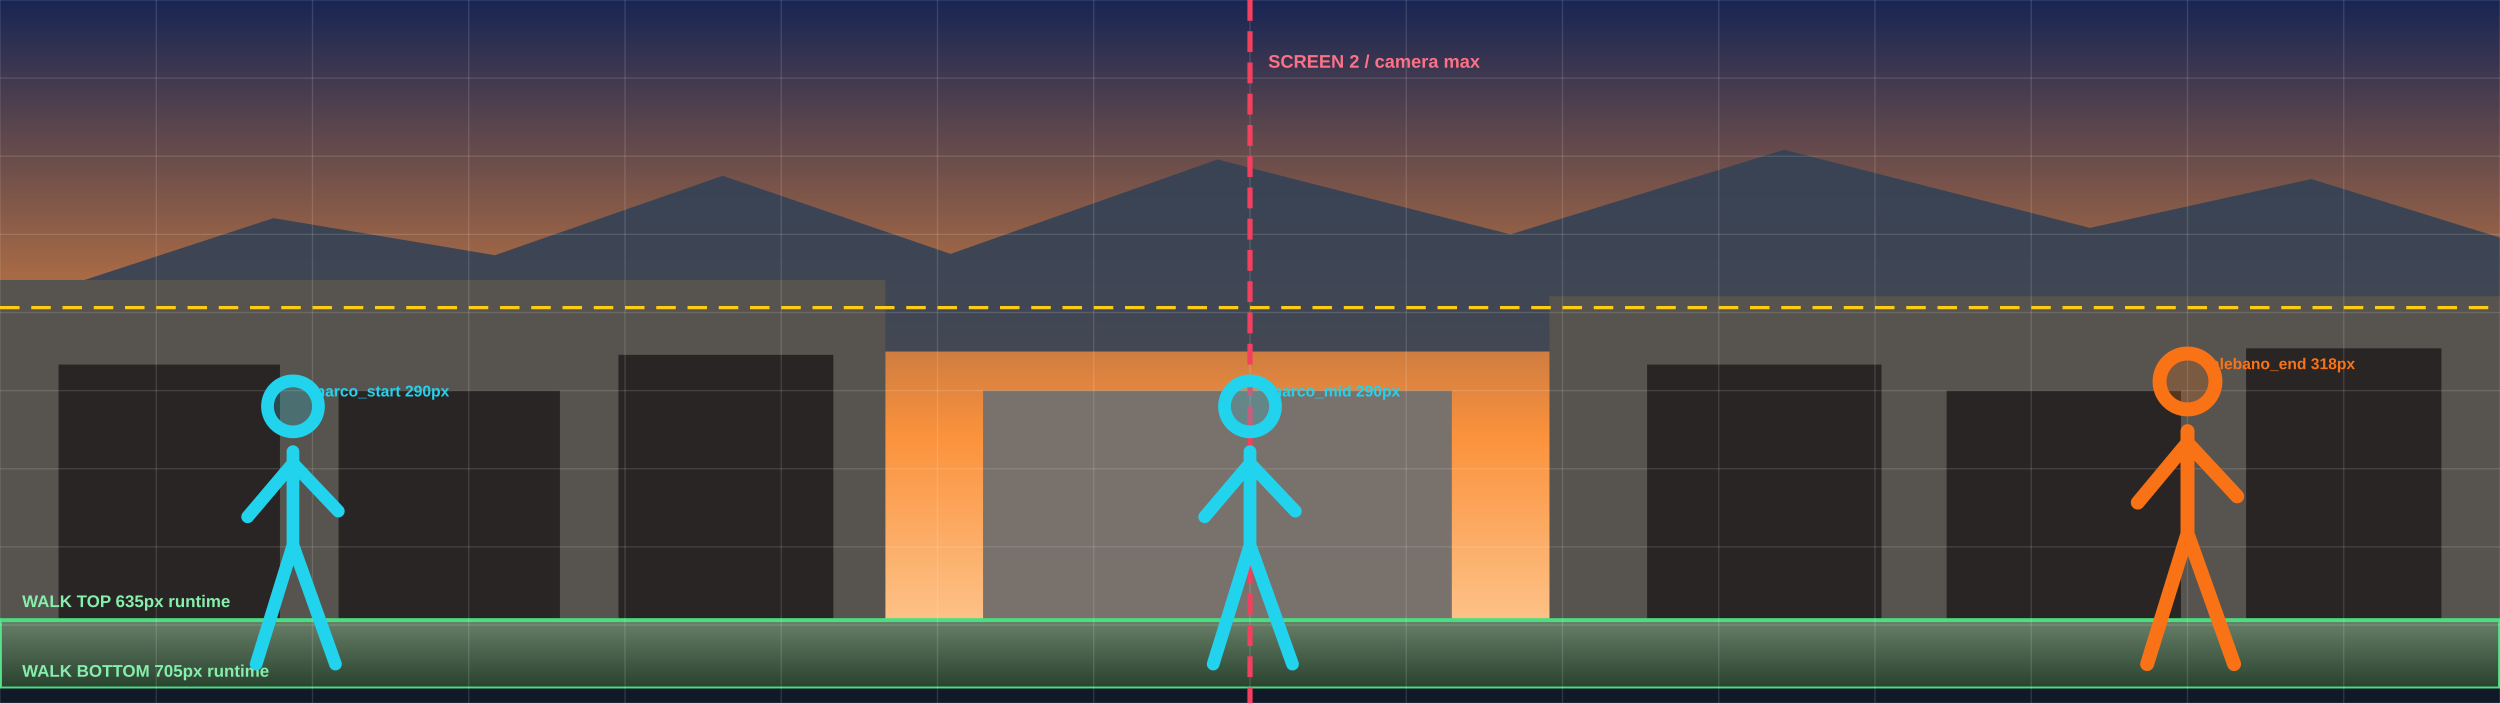
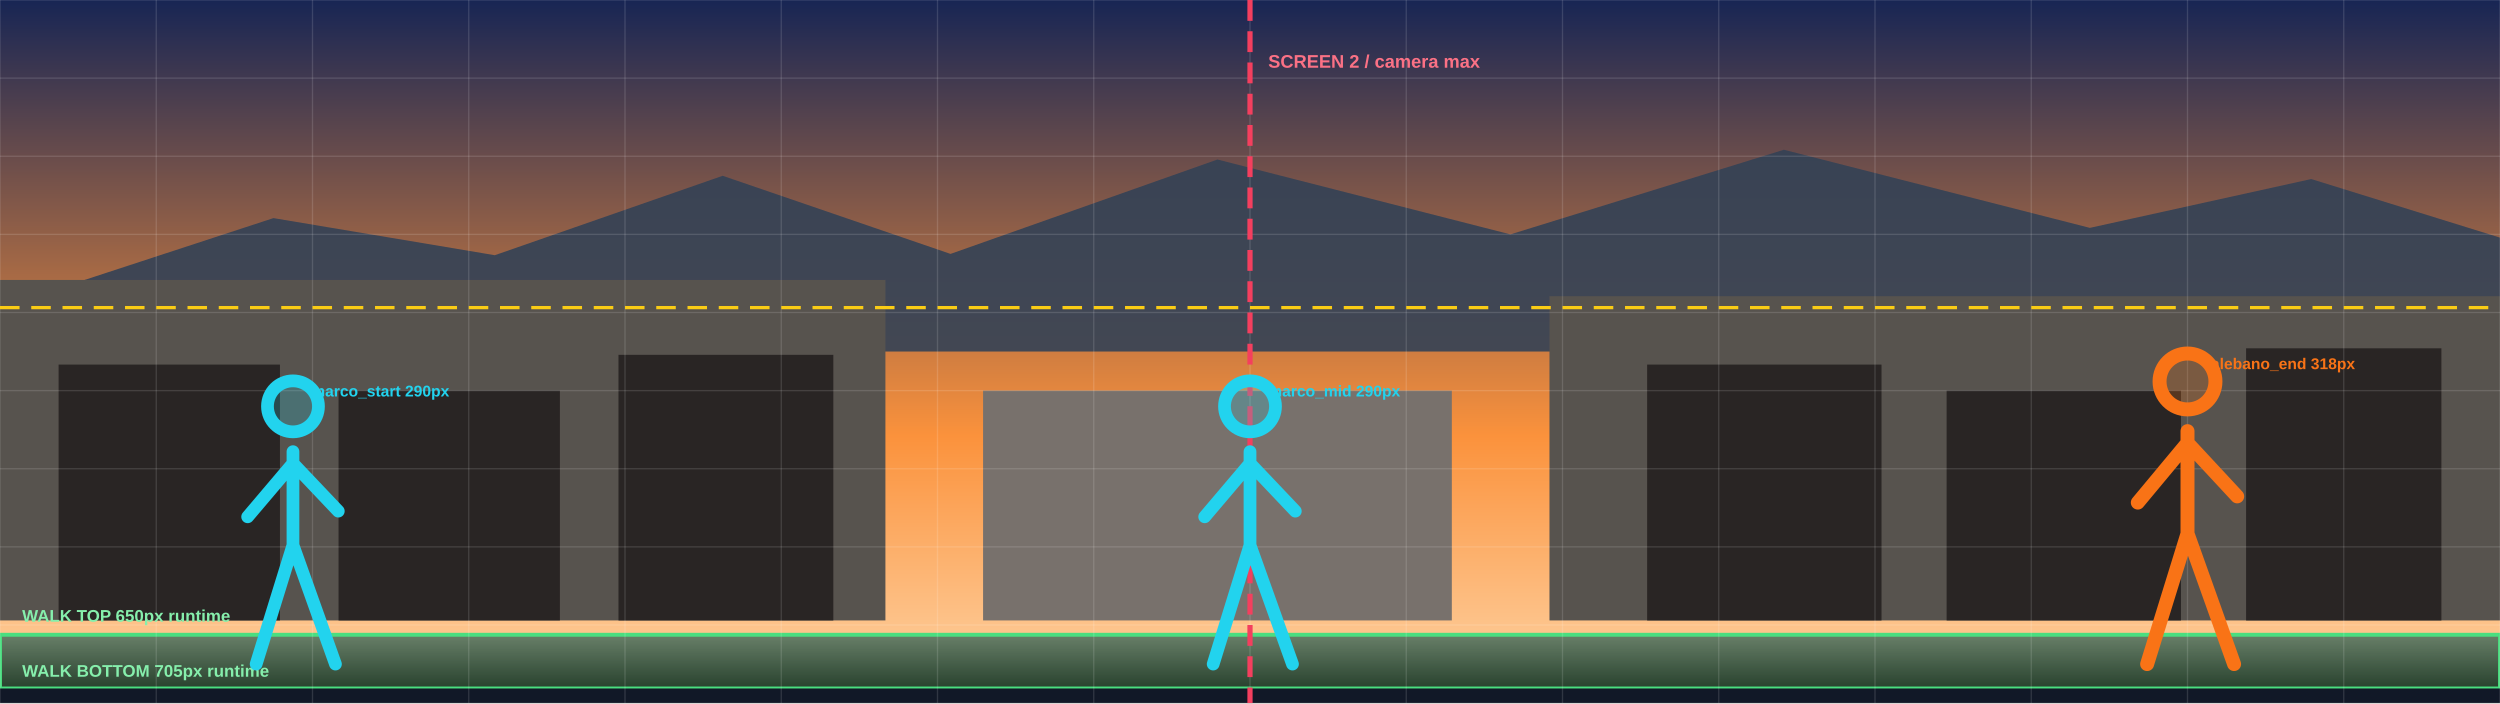
<svg xmlns="http://www.w3.org/2000/svg" width="3840" height="1080" viewBox="0 0 3840 1080" role="img" aria-label="M01 deterministic greybox">
  <defs>
    <linearGradient id="sky" x1="0" y1="0" x2="0" y2="1">
      <stop offset="0" stop-color="#172554" />
      <stop offset="0.62" stop-color="#fb923c" />
      <stop offset="1" stop-color="#fed7aa" />
    </linearGradient>
    <linearGradient id="ground" x1="0" y1="0" x2="0" y2="1">
      <stop offset="0" stop-color="#78716c" />
      <stop offset="1" stop-color="#292524" />
    </linearGradient>
  </defs>
  <rect width="3840" height="1080" fill="url(#sky)" />
  <path d="M0 472.5 L420 335 L760 392 L1110 270 L1460 390 L1870 245 L2320 360 L2740 230 L3210 350 L3550 275 L3840 365 L3840 540 L0 540Z" fill="#334155" opacity="0.9" />
  <g fill="#475569" opacity="0">
    <rect x="0" y="390" width="340" height="190" />
    <rect x="365" y="420" width="300" height="160" />
    <rect x="700" y="370" width="420" height="210" />
    <rect x="1160" y="410" width="330" height="170" />
    <rect x="1530" y="350" width="380" height="230" />
    <rect x="1950" y="400" width="320" height="180" />
    <rect x="2310" y="365" width="410" height="215" />
    <rect x="2760" y="410" width="300" height="170" />
    <rect x="3100" y="345" width="390" height="235" />
    <rect x="3530" y="395" width="310" height="185" />
  </g>
  <g opacity="0">
-     <rect x="0" y="540" width="1140" height="412.5" fill="#57534e" />
+     <rect x="0" y="540" width="1140" height="435" fill="#57534e" />
    <rect x="0" y="540" width="1140" height="42" fill="#1c1917" />
    <g fill="#1c1917">
-       <rect x="110" y="600" width="260" height="352.5" />
-       <rect x="440" y="600" width="260" height="352.5" />
-       <rect x="770" y="600" width="260" height="352.5" />
+       <rect x="110" y="600" width="260" height="375" />
+       <rect x="440" y="600" width="260" height="375" />
+       <rect x="770" y="600" width="260" height="375" />
    </g>
    <g fill="#a8a29e">
-       <rect x="80" y="580" width="38" height="372.5" />
-       <rect x="370" y="580" width="38" height="372.5" />
-       <rect x="700" y="580" width="38" height="372.5" />
-       <rect x="1030" y="580" width="42" height="372.5" />
+       <rect x="80" y="580" width="38" height="395" />
+       <rect x="370" y="580" width="38" height="395" />
+       <rect x="700" y="580" width="38" height="395" />
+       <rect x="1030" y="580" width="42" height="395" />
    </g>
-     <rect x="2130" y="510" width="1710" height="442.5" fill="#57534e" />
+     <rect x="2130" y="510" width="1710" height="465" fill="#57534e" />
    <rect x="2130" y="510" width="1710" height="42" fill="#1c1917" />
    <g fill="#1c1917">
-       <rect x="2240" y="610" width="350" height="342.5" />
-       <rect x="2680" y="610" width="350" height="342.5" />
-       <rect x="3120" y="610" width="350" height="342.5" />
-       <rect x="3560" y="610" width="230" height="342.5" />
+       <rect x="2240" y="610" width="350" height="365" />
+       <rect x="2680" y="610" width="350" height="365" />
+       <rect x="3120" y="610" width="350" height="365" />
+       <rect x="3560" y="610" width="230" height="365" />
    </g>
    <g fill="#a8a29e">
-       <rect x="2180" y="570" width="44" height="382.5" />
-       <rect x="2600" y="570" width="44" height="382.5" />
-       <rect x="3040" y="570" width="44" height="382.5" />
-       <rect x="3480" y="570" width="44" height="382.5" />
-       <rect x="3790" y="570" width="44" height="382.5" />
+       <rect x="2180" y="570" width="44" height="405" />
+       <rect x="2600" y="570" width="44" height="405" />
+       <rect x="3040" y="570" width="44" height="405" />
+       <rect x="3480" y="570" width="44" height="405" />
+       <rect x="3790" y="570" width="44" height="405" />
    </g>
  </g>
  <rect x="0" y="430" width="1360" height="523" fill="#57534e" opacity="1" />
  <rect x="90" y="560" width="340" height="393" fill="#292524" opacity="1" />
  <rect x="520" y="600" width="340" height="353" fill="#292524" opacity="1" />
  <rect x="950" y="545" width="330" height="408" fill="#292524" opacity="1" />
  <rect x="1510" y="600" width="720" height="353" fill="#78716c" opacity="1" />
  <rect x="2380" y="455" width="1460" height="498" fill="#57534e" opacity="1" />
  <rect x="2530" y="560" width="360" height="393" fill="#292524" opacity="1" />
  <rect x="2990" y="600" width="360" height="353" fill="#292524" opacity="1" />
  <rect x="3450" y="535" width="300" height="418" fill="#292524" opacity="1" />
-   <rect x="0" y="952.5" width="3840" height="105" fill="url(#ground)" />
-   <rect x="0" y="952.5" width="3840" height="105" fill="#22c55e" fill-opacity="0.18" stroke="#4ade80" stroke-width="6" />
+   <rect x="0" y="975" width="3840" height="82.5" fill="url(#ground)" />
+   <rect x="0" y="975" width="3840" height="82.5" fill="#22c55e" fill-opacity="0.18" stroke="#4ade80" stroke-width="6" />
  <rect x="0" y="1057.5" width="3840" height="22.5" fill="#111827" />
  <g stroke="#ffffff" stroke-opacity="0.13" stroke-width="2">
    <line x1="0" y1="0" x2="0" y2="1080" />
    <line x1="240" y1="0" x2="240" y2="1080" />
    <line x1="480" y1="0" x2="480" y2="1080" />
    <line x1="720" y1="0" x2="720" y2="1080" />
    <line x1="960" y1="0" x2="960" y2="1080" />
    <line x1="1200" y1="0" x2="1200" y2="1080" />
    <line x1="1440" y1="0" x2="1440" y2="1080" />
    <line x1="1680" y1="0" x2="1680" y2="1080" />
    <line x1="1920" y1="0" x2="1920" y2="1080" />
    <line x1="2160" y1="0" x2="2160" y2="1080" />
    <line x1="2400" y1="0" x2="2400" y2="1080" />
    <line x1="2640" y1="0" x2="2640" y2="1080" />
    <line x1="2880" y1="0" x2="2880" y2="1080" />
    <line x1="3120" y1="0" x2="3120" y2="1080" />
    <line x1="3360" y1="0" x2="3360" y2="1080" />
    <line x1="3600" y1="0" x2="3600" y2="1080" />
    <line x1="3840" y1="0" x2="3840" y2="1080" />
    <line x1="0" y1="0" x2="3840" y2="0" />
    <line x1="0" y1="120" x2="3840" y2="120" />
    <line x1="0" y1="240" x2="3840" y2="240" />
    <line x1="0" y1="360" x2="3840" y2="360" />
    <line x1="0" y1="480" x2="3840" y2="480" />
    <line x1="0" y1="600" x2="3840" y2="600" />
    <line x1="0" y1="720" x2="3840" y2="720" />
    <line x1="0" y1="840" x2="3840" y2="840" />
    <line x1="0" y1="960" x2="3840" y2="960" />
    <line x1="0" y1="1080" x2="3840" y2="1080" />
  </g>
  <line x1="0" y1="472.5" x2="3840" y2="472.5" stroke="#facc15" stroke-width="5" stroke-dasharray="30 18" />
  <line x1="1920" y1="0" x2="1920" y2="1080" stroke="#f43f5e" stroke-width="8" stroke-dasharray="32 16" />
-   <text x="34" y="932.5" fill="#86efac" font-family="Arial,sans-serif" font-size="26" font-weight="700">WALK TOP 635px runtime</text>
+   <text x="34" y="955" fill="#86efac" font-family="Arial,sans-serif" font-size="26" font-weight="700">WALK TOP 650px runtime</text>
  <text x="34" y="1039.5" fill="#86efac" font-family="Arial,sans-serif" font-size="26" font-weight="700">WALK BOTTOM 705px runtime</text>
  <text x="1948" y="104" fill="#fb7185" font-family="Arial,sans-serif" font-size="28" font-weight="700">SCREEN 2 / camera max</text>
  <g aria-label="marco_start" fill="none" stroke="#22d3ee" stroke-width="19.575" stroke-linecap="round" stroke-linejoin="round">
    <circle cx="450" cy="624.15" r="39.15" fill="#22d3ee" fill-opacity="0.22" />
    <path d="M 450 693.75 L 450 837.3 M 450 711.75 L 380.4 793.8 M 450 711.75 L 519.6 785.1 M 450 837.3 L 393.45 1020 M 450 837.3 L 515.25 1020" />
  </g>
  <text x="478" y="609" fill="#22d3ee" font-family="Arial,sans-serif" font-size="24" font-weight="700">marco_start 290px</text>
  <g aria-label="marco_mid" fill="none" stroke="#22d3ee" stroke-width="19.575" stroke-linecap="round" stroke-linejoin="round">
    <circle cx="1920" cy="624.15" r="39.15" fill="#22d3ee" fill-opacity="0.22" />
    <path d="M 1920 693.75 L 1920 837.3 M 1920 711.75 L 1850.4 793.8 M 1920 711.75 L 1989.6 785.1 M 1920 837.3 L 1863.45 1020 M 1920 837.3 L 1985.25 1020" />
  </g>
  <text x="1948" y="609" fill="#22d3ee" font-family="Arial,sans-serif" font-size="24" font-weight="700">marco_mid 290px</text>
  <g aria-label="talebano_end" fill="none" stroke="#f97316" stroke-width="21.465" stroke-linecap="round" stroke-linejoin="round">
    <circle cx="3360" cy="585.93" r="42.93" fill="#f97316" fill-opacity="0.22" />
    <path d="M 3360 662.25 L 3360 819.66 M 3360 680.25 L 3283.68 771.96 M 3360 680.25 L 3436.32 762.42 M 3360 819.66 L 3297.99 1020 M 3360 819.66 L 3431.55 1020" />
  </g>
  <text x="3388" y="567" fill="#f97316" font-family="Arial,sans-serif" font-size="24" font-weight="700">talebano_end 318px</text>
</svg>
